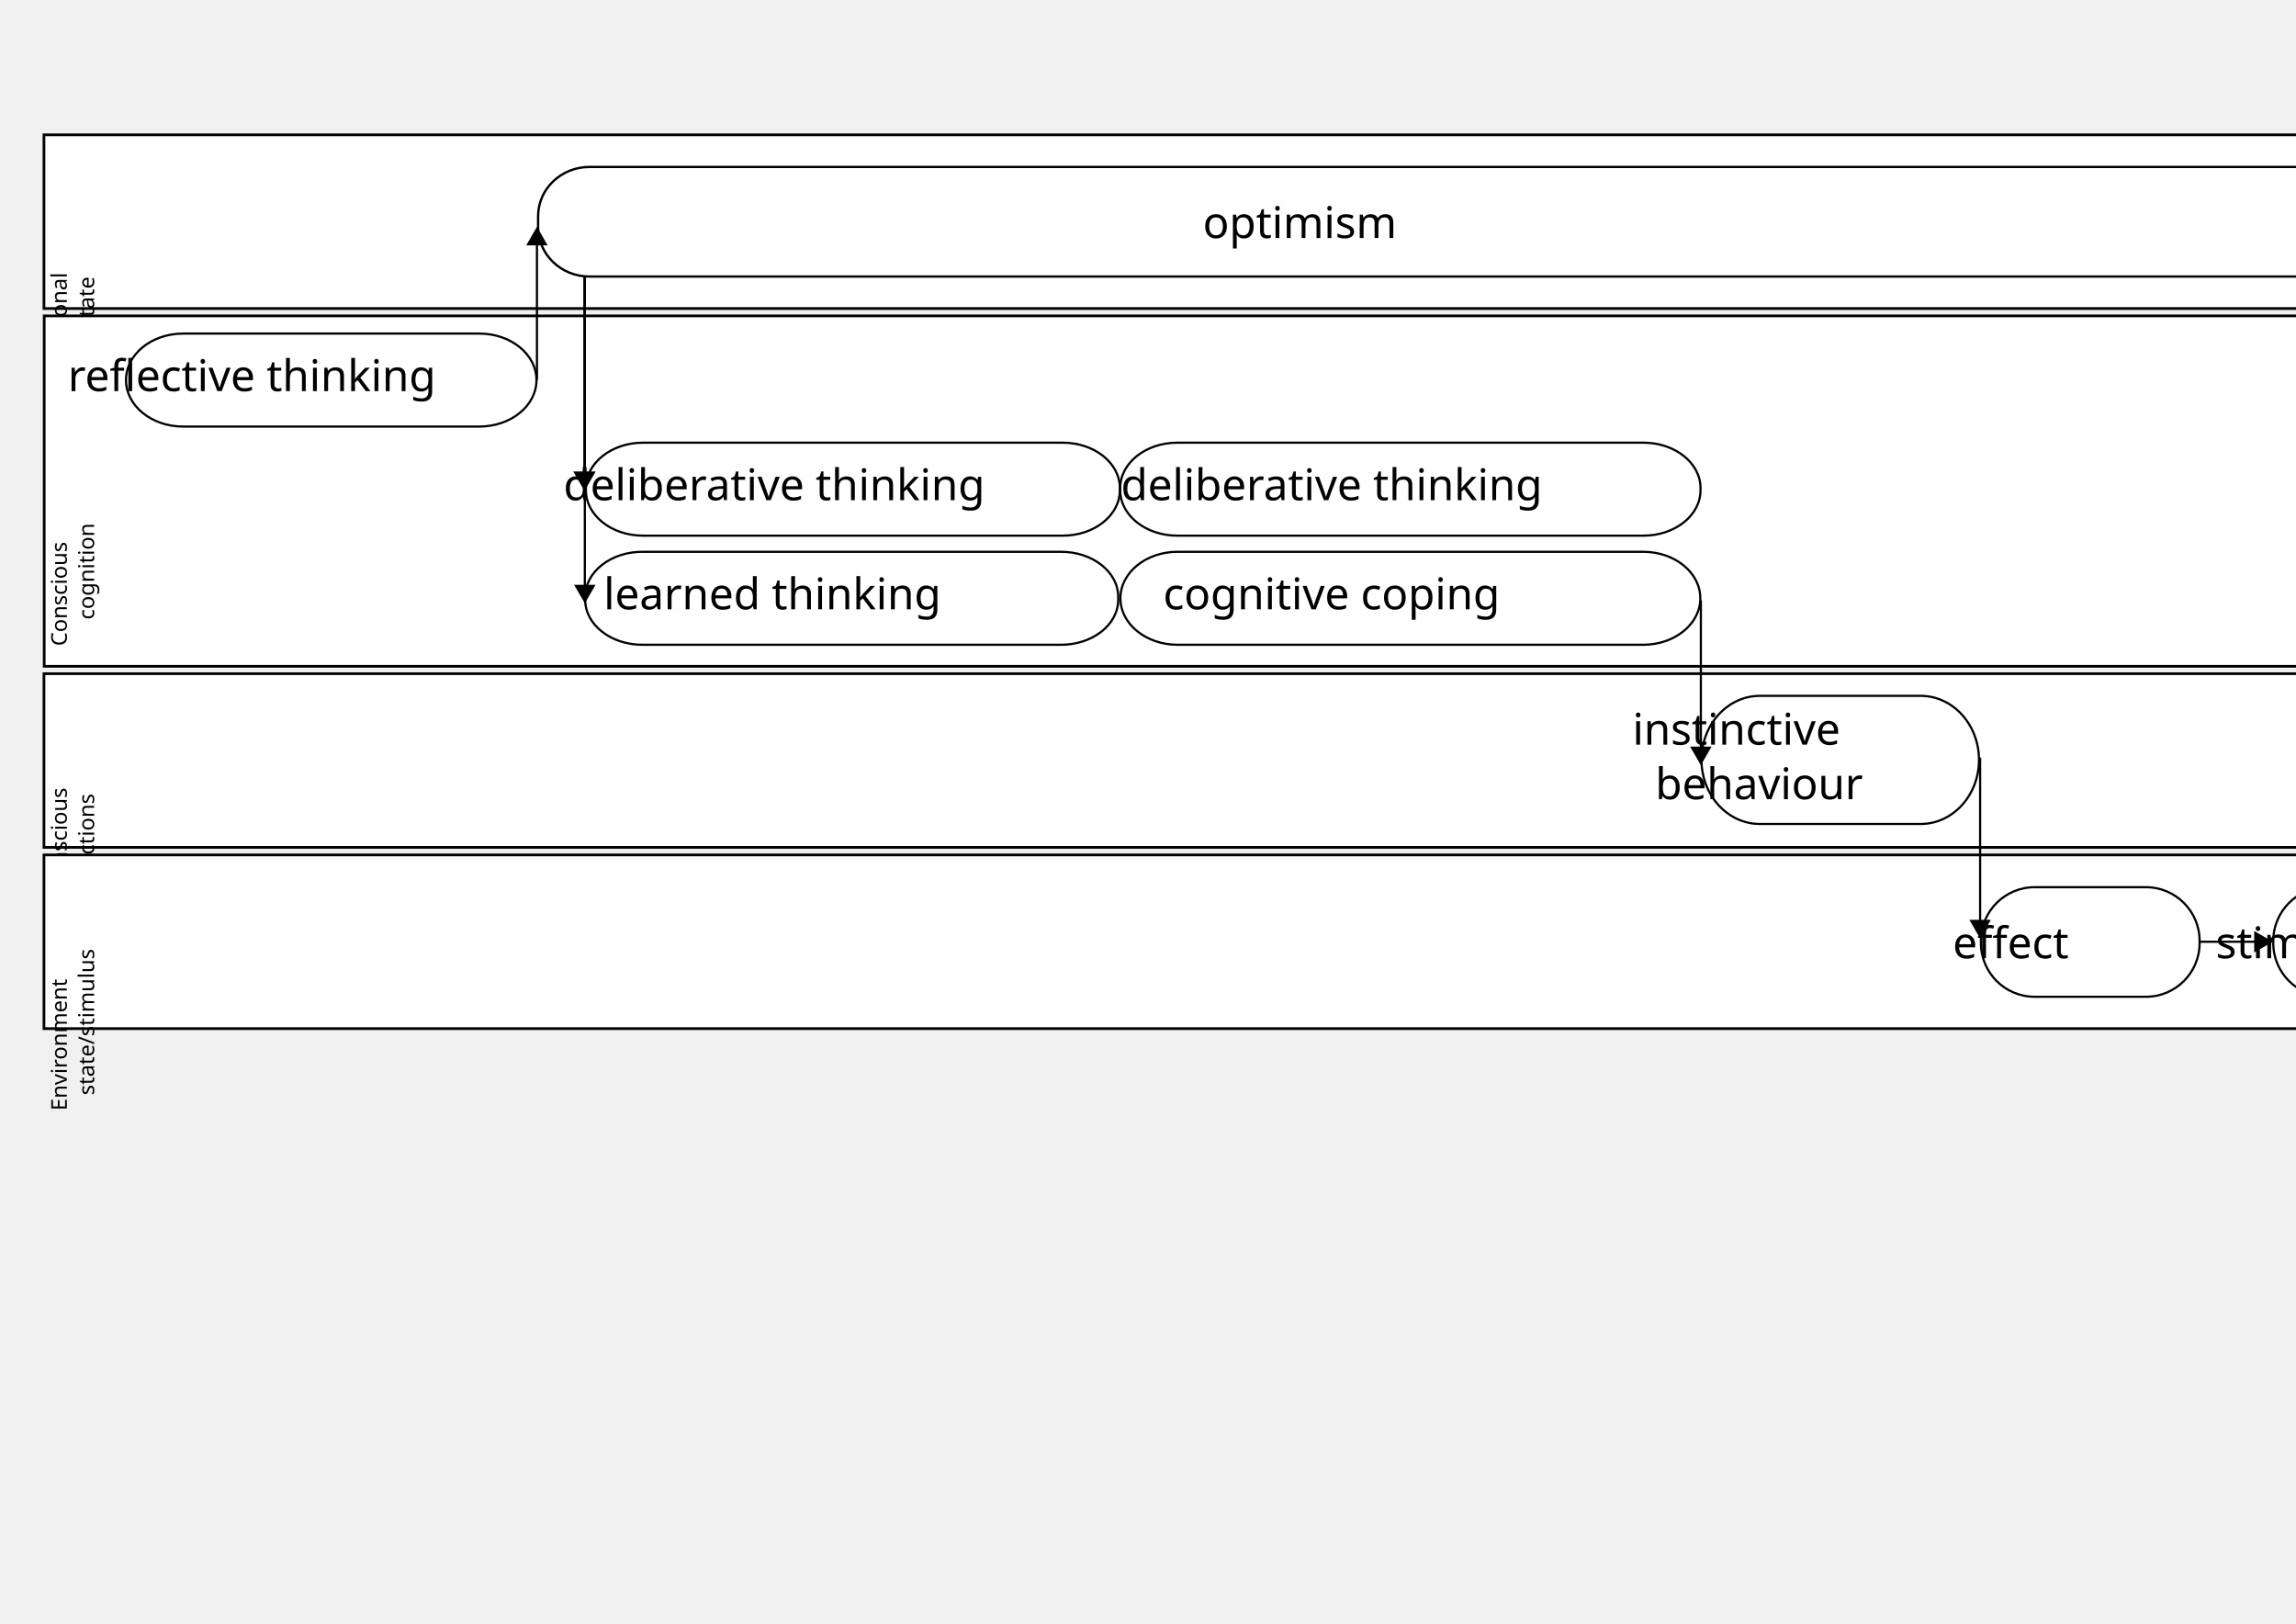
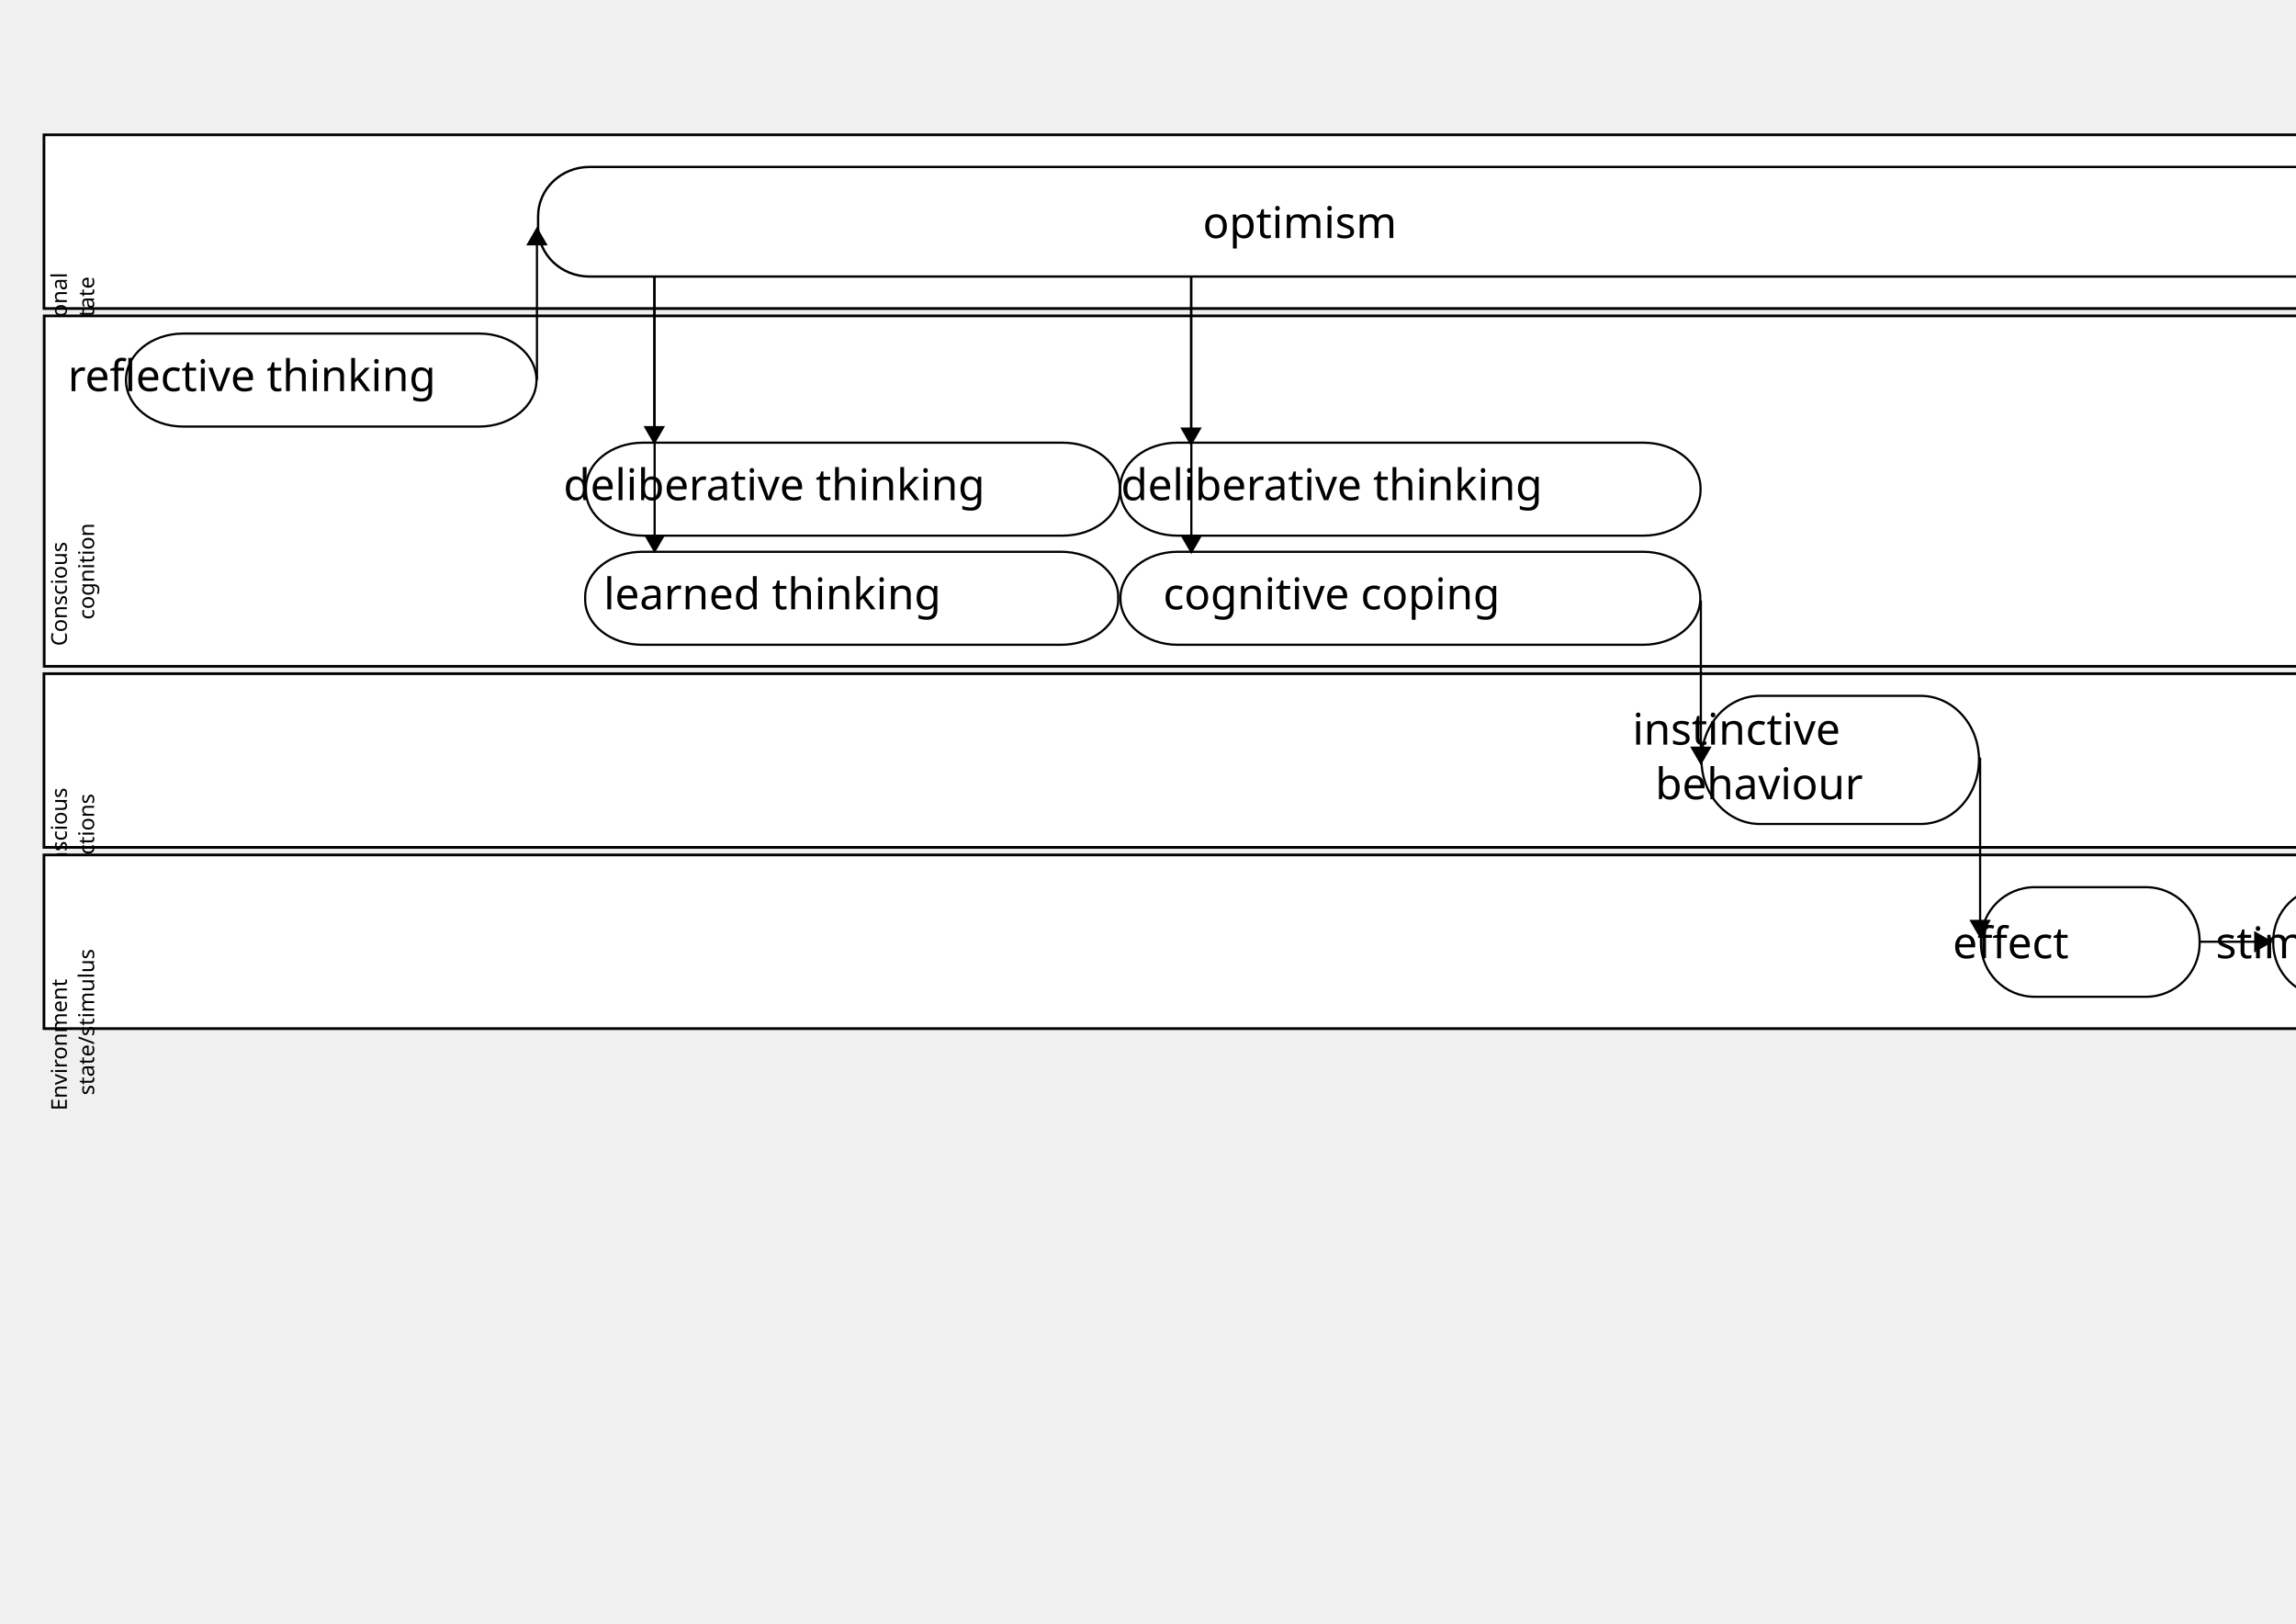
<svg xmlns="http://www.w3.org/2000/svg" xmlns:ns1="http://www.openswatchbook.org/uri/2009/osb" width="1052.362" height="744.094" id="svg2" version="1.1">
  <defs id="defs4">
    <marker orient="auto" refY="0.0" refX="0.0" id="DotL" style="overflow:visible">
      <path id="path5061" d="M -2.5,-1.0 C -2.5,1.76 -4.74,4.0 -7.5,4.0 C -10.26,4.0 -12.5,1.76 -12.5,-1.0 C -12.5,-3.76 -10.26,-6.0 -7.5,-6.0 C -4.74,-6.0 -2.5,-3.76 -2.5,-1.0 z " style="fill-rule:evenodd;stroke:#000000;stroke-width:1.0pt" transform="scale(0.8) translate(7.4, 1)" />
    </marker>
    <marker orient="auto" refY="0.0" refX="0.0" id="TriangleInL" style="overflow:visible">
      <path id="path5133" d="M 5.77,0.0 L -2.88,5.0 L -2.88,-5.0 L 5.77,0.0 z " style="fill-rule:evenodd;stroke:#000000;stroke-width:1.0pt" transform="scale(-0.8)" />
    </marker>
    <marker orient="auto" refY="0.0" refX="0.0" id="TriangleOutL" style="overflow:visible">
      <path id="path4968" d="M 5.77,0.0 L -2.88,5.0 L -2.88,-5.0 L 5.77,0.0 z " style="fill-rule:evenodd;stroke:#000000;stroke-width:1.0pt" transform="scale(0.8)" />
    </marker>
    <marker orient="auto" refY="0.0" refX="0.0" id="Arrow2Mstart" style="overflow:visible">
      <path id="path4725" style="fill-rule:evenodd;stroke-width:0.625;stroke-linejoin:round" d="M 8.719,4.034 L -2.207,0.016 L 8.719,-4.002 C 6.973,-1.63 6.983,1.616 8.719,4.034 z " transform="scale(0.6) translate(0,0)" />
    </marker>
    <linearGradient id="linearGradient3918" ns1:paint="solid">
      <stop style="stop-color:#000000;stop-opacity:1;" offset="0" id="stop3920" />
    </linearGradient>
    <marker orient="auto" refY="0" refX="0" id="Arrow2Mend" style="overflow:visible">
      <path id="path3924" style="fill-rule:evenodd;stroke-width:0.625;stroke-linejoin:round" d="M 8.719,4.034 -2.207,0.016 8.719,-4.002 c -1.745,2.372 -1.735,5.617 -6e-7,8.035 z" transform="scale(-0.6,-0.6)" />
    </marker>
    <marker orient="auto" refY="0" refX="0" id="Arrow1Lend" style="overflow:visible">
      <path id="path3900" d="M 0,0 5,-5 -12.5,0 5,5 0,0 z" style="fill-rule:evenodd;stroke:#000000;stroke-width:1pt" transform="matrix(-0.8,0,0,-0.8,-10,0)" />
    </marker>
    <marker orient="auto" refY="0" refX="0" id="Arrow2Mend-1" style="overflow:visible">
      <path id="path3924-7" style="fill-rule:evenodd;stroke-width:0.625;stroke-linejoin:round" d="M 8.719,4.034 -2.207,0.016 8.719,-4.002 c -1.745,2.372 -1.735,5.617 -6e-7,8.035 z" transform="scale(-0.6,-0.6)" />
    </marker>
    <marker orient="auto" refY="0" refX="0" id="Arrow2Mend-5" style="overflow:visible">
      <path id="path3924-2" style="fill-rule:evenodd;stroke-width:0.625;stroke-linejoin:round" d="M 8.719,4.034 -2.207,0.016 8.719,-4.002 c -1.745,2.372 -1.735,5.617 -6e-7,8.035 z" transform="scale(-0.6,-0.6)" />
    </marker>
  </defs>
  <g transform="translate(0,-308.2677)" style="display:inline" id="g3131">
    <g id="g4045" transform="translate(0,0.9368543)">
      <rect y="616.056" x="20.15" height="79.594" width="1159.861" id="rect3181" style="fill:#ffffff;fill-opacity:1;stroke:#000000;stroke-width:1.24;stroke-miterlimit:4;stroke-opacity:1;stroke-dasharray:none" />
      <text transform="matrix(0,-1,1,0,0,0)" id="text4002" y="30.637" x="-656.234" style="font-size:40px;font-style:normal;font-weight:normal;line-height:125%;letter-spacing:0px;word-spacing:0px;fill:#000000;fill-opacity:1;stroke:none;font-family:Sans" xml:space="preserve">
        <tspan style="font-size:10px;text-align:center;text-anchor:middle" y="30.637" x="-654.847" id="tspan4004">Non-conscious </tspan>
        <tspan id="tspan4006" style="font-size:10px;text-align:center;text-anchor:middle" y="43.137" x="-656.234">reactions</tspan>
      </text>
    </g>
    <g id="g4092" transform="translate(0,84.00001)">
      <rect style="fill:#ffffff;fill-opacity:1;stroke:#000000;stroke-width:1.24;stroke-miterlimit:4;stroke-opacity:1;stroke-dasharray:none" id="rect4094" width="1159.861" height="79.594" x="20.15" y="616.056" />
      <text xml:space="preserve" style="font-size:40px;font-style:normal;font-weight:normal;line-height:125%;letter-spacing:0px;word-spacing:0px;fill:#000000;fill-opacity:1;stroke:none;font-family:Sans" x="-656.234" y="30.637" id="text4096" transform="matrix(0,-1,1,0,0,0)">
        <tspan x="-656.234" y="30.637" style="font-size:10px;text-align:center;text-anchor:middle" id="tspan4100">Environment</tspan>
        <tspan x="-656.234" y="43.137" style="font-size:10px;text-align:center;text-anchor:middle" id="tspan4118">state/stimulus</tspan>
      </text>
    </g>
    <g id="g3139">
      <rect style="fill:#ffffff;fill-opacity:1;stroke:#000000;stroke-width:1.239;stroke-miterlimit:4;stroke-opacity:1;stroke-dasharray:none" id="rect4104" width="1159.861" height="79.594" x="20.15" y="370.056" />
      <text xml:space="preserve" style="font-size:40px;font-style:normal;font-weight:normal;line-height:125%;letter-spacing:0px;word-spacing:0px;fill:#000000;fill-opacity:1;stroke:none;font-family:Sans" x="-410.234" y="30.637" id="text4106" transform="matrix(0,-1,1,0,0,0)">
        <tspan x="-408.847" y="30.637" style="font-size:10px;text-align:center;text-anchor:middle" id="tspan4110">Emotional </tspan>
        <tspan x="-410.234" y="43.137" style="font-size:10px;text-align:center;text-anchor:middle" id="tspan4114">state</tspan>
      </text>
    </g>
    <g id="g3145">
      <rect style="fill:#ffffff;fill-opacity:1;stroke:#000000;stroke-width:1.241;stroke-miterlimit:4;stroke-opacity:1;stroke-dasharray:none" id="rect3135" width="1159.756" height="160.581" x="20.255" y="453.031" />
      <text transform="matrix(0,-1,1,0,0,0)" id="text3126" y="30.637" x="-533.717" style="font-size:40px;font-style:normal;font-weight:normal;line-height:125%;letter-spacing:0px;word-spacing:0px;fill:#000000;fill-opacity:1;stroke:none;font-family:Sans" xml:space="preserve">
        <tspan id="tspan3128" style="font-size:10px;text-align:center;text-anchor:middle" y="30.637" x="-532.33">Conscious </tspan>
        <tspan id="tspan3130" style="font-size:10px;text-align:center;text-anchor:middle" y="43.137" x="-533.717">cognition</tspan>
      </text>
    </g>
  </g>
  <g id="layer3" style="display:inline">
    <text xml:space="preserve" style="font-size:40px;font-style:normal;font-weight:normal;line-height:125%;letter-spacing:0px;word-spacing:0px;fill:#000000;fill-opacity:1;stroke:none;font-family:Sans" x="228.457" y="98.112" id="text3964">
      <tspan id="tspan3966" x="228.457" y="98.112" />
    </text>
    <g id="g3972" transform="translate(55.64854,-0.4547321)">
      <rect ry="22.578" y="76.965" x="190.987" height="50.221" width="895.779" id="rect3162" style="fill:none;stroke:#000000;stroke-width:1.063;stroke-miterlimit:4;stroke-opacity:1;stroke-dasharray:none" rx="23.519" />
      <text id="text3968" y="109.531" x="576.523" style="font-size:40px;font-style:normal;font-weight:normal;line-height:125%;letter-spacing:0px;word-spacing:0px;fill:#000000;fill-opacity:1;stroke:none;font-family:Sans" xml:space="preserve">
        <tspan style="font-size:20px;text-align:center;text-anchor:middle" y="109.531" x="576.523" id="tspan3970">optimism</tspan>
      </text>
    </g>
    <g id="g4685" transform="translate(0,4)">
      <rect rx="26.175" style="fill:none;stroke:#000000;stroke-width:1;stroke-miterlimit:4;stroke-opacity:1;stroke-dasharray:none" id="rect4023" width="244.3" height="42.612" x="268.22" y="248.867" ry="20.613" />
      <text id="text3977" y="275.231" x="390.404" style="font-size:40px;font-style:normal;font-weight:normal;line-height:125%;letter-spacing:0px;word-spacing:0px;fill:#000000;fill-opacity:1;stroke:none;font-family:Sans" xml:space="preserve">
        <tspan y="275.231" x="390.404" style="font-size:20px;text-align:center;text-anchor:middle" id="tspan4040">learned thinking</tspan>
      </text>
    </g>
    <g id="g4690" transform="translate(-120,-45.99999)">
      <rect ry="20.8" y="248.867" x="388.556" height="42.612" width="244.727" id="rect4655" style="fill:none;stroke:#000000;stroke-width:1;stroke-miterlimit:4;stroke-opacity:1;stroke-dasharray:none" rx="26.175" />
      <text xml:space="preserve" style="font-size:40px;font-style:normal;font-weight:normal;line-height:125%;letter-spacing:0px;word-spacing:0px;fill:#000000;fill-opacity:1;stroke:none;font-family:Sans" x="511.252" y="275.231" id="text4657">
        <tspan id="tspan4659" style="font-size:20px;text-align:center;text-anchor:middle" x="511.252" y="275.231">deliberative thinking</tspan>
      </text>
    </g>
    <g transform="translate(-310.9351,-96)" id="g4701">
      <rect rx="26.175" style="fill:none;stroke:#000000;stroke-width:1;stroke-miterlimit:4;stroke-opacity:1;stroke-dasharray:none" id="rect4703" width="188.142" height="42.612" x="368.682" y="248.867" ry="21.306" />
      <text id="text4705" y="275.231" x="462.778" style="font-size:40px;font-style:normal;font-weight:normal;line-height:125%;letter-spacing:0px;word-spacing:0px;fill:#000000;fill-opacity:1;stroke:none;font-family:Sans" xml:space="preserve">
        <tspan y="275.231" x="462.778" style="font-size:20px;text-align:center;text-anchor:middle" id="tspan4707">reflective thinking</tspan>
      </text>
    </g>
    <g id="g4748" transform="translate(561.5885,-4)">
      <rect ry="29.362" y="322.881" x="218.282" height="58.724" width="127.19" id="rect4750" style="fill:none;stroke:#000000;stroke-width:1;stroke-miterlimit:4;stroke-opacity:1;stroke-dasharray:none" rx="26.777" />
      <text id="text4752" y="345.26" x="281.096" style="font-size:40px;font-style:normal;font-weight:normal;line-height:125%;letter-spacing:0px;word-spacing:0px;fill:#000000;fill-opacity:1;stroke:none;font-family:Sans" xml:space="preserve">
        <tspan style="font-size:20px;text-align:center;text-anchor:middle" y="345.26" x="281.096" id="tspan4756">instinctive</tspan>
        <tspan style="font-size:20px;text-align:center;text-anchor:middle" y="370.26" x="281.096" id="tspan4760">behaviour</tspan>
      </text>
    </g>
    <g transform="translate(984.6459,0)" id="g4774">
      <rect style="fill:none;stroke:#000000;stroke-width:1;stroke-miterlimit:4;stroke-opacity:1;stroke-dasharray:none" id="rect4776" width="100.237" height="50.221" x="57.3" y="406.572" ry="24.618" rx="24.618" />
      <text id="text4778" y="439.139" x="107.37" style="font-size:40px;font-style:normal;font-weight:normal;line-height:125%;letter-spacing:0px;word-spacing:0px;fill:#000000;fill-opacity:1;stroke:none;font-family:Sans" xml:space="preserve">
        <tspan style="font-size:20px;text-align:center;text-anchor:middle" y="439.139" x="107.37" id="tspan4780">stimulus</tspan>
      </text>
    </g>
    <g id="g4790" transform="translate(850.6459,0)">
      <rect rx="24.618" ry="24.618" y="406.572" x="57.3" height="50.221" width="100.237" id="rect4792" style="fill:none;stroke:#000000;stroke-width:1;stroke-miterlimit:4;stroke-opacity:1;stroke-dasharray:none" />
      <text xml:space="preserve" style="font-size:40px;font-style:normal;font-weight:normal;line-height:125%;letter-spacing:0px;word-spacing:0px;fill:#000000;fill-opacity:1;stroke:none;font-family:Sans" x="107.37" y="439.139" id="text4794">
        <tspan id="tspan4796" x="107.37" y="439.139" style="font-size:20px;text-align:center;text-anchor:middle">effect</tspan>
      </text>
    </g>
    <g transform="translate(161.4934,4)" id="g4376">
      <rect ry="21.306" y="248.867" x="352.046" height="42.612" width="265.794" id="rect4378" style="fill:none;stroke:#000000;stroke-width:1;stroke-miterlimit:4;stroke-opacity:1;stroke-dasharray:none" rx="26.175" />
      <text xml:space="preserve" style="font-size:40px;font-style:normal;font-weight:normal;line-height:125%;letter-spacing:0px;word-spacing:0px;fill:#000000;fill-opacity:1;stroke:none;font-family:Sans" x="485.226" y="275.231" id="text4380">
        <tspan id="tspan4382" style="font-size:20px;text-align:center;text-anchor:middle" x="485.226" y="275.231">cognitive coping</tspan>
      </text>
    </g>
    <g transform="translate(124.8908,-45.99999)" id="g4390">
      <rect rx="26.175" style="fill:none;stroke:#000000;stroke-width:1;stroke-miterlimit:4;stroke-opacity:1;stroke-dasharray:none" id="rect4392" width="265.979" height="42.612" x="388.556" y="248.867" ry="20.8" />
      <text id="text4394" y="275.231" x="521.878" style="font-size:40px;font-style:normal;font-weight:normal;line-height:125%;letter-spacing:0px;word-spacing:0px;fill:#000000;fill-opacity:1;stroke:none;font-family:Sans" xml:space="preserve">
        <tspan y="275.231" x="521.878" style="font-size:20px;text-align:center;text-anchor:middle" id="tspan4396">deliberative thinking</tspan>
      </text>
    </g>
  </g>
  <g id="layer1" style="display:inline">
-     <path style="fill:none;stroke:#000000;stroke-width:1;stroke-linecap:butt;stroke-linejoin:miter;stroke-miterlimit:4;stroke-opacity:1;stroke-dasharray:none;marker-start:url(#TriangleInL);marker-end:none;display:inline" d="m 268.049,270.825 0,-144.317" id="path4728" />
+     <path style="fill:none;stroke:#000000;stroke-width:1;stroke-linecap:butt;stroke-linejoin:miter;stroke-miterlimit:4;stroke-opacity:1;stroke-dasharray:none;marker-start:url(#TriangleInL);marker-end:none;display:inline" d="m 300.05,247.851 0,-121.399" id="path4728" />
    <path style="fill:none;stroke:#000000;stroke-width:1;stroke-linecap:butt;stroke-linejoin:miter;stroke-miterlimit:4;stroke-opacity:1;stroke-dasharray:none;marker-start:url(#TriangleInL);marker-end:none;display:inline" d="m 907.581,424.376 0,-77.206" id="path6044" />
    <path id="path6046" d="m 1036.041,431.572 -27.52,0" style="fill:none;stroke:#000000;stroke-width:1;stroke-linecap:butt;stroke-linejoin:miter;stroke-miterlimit:4;stroke-opacity:1;stroke-dasharray:none;marker-start:url(#TriangleInL);marker-end:none;display:inline" />
-     <path id="path3983" d="m 267.892,219.034 0,-92.617" style="fill:none;stroke:#000000;stroke-width:1.045;stroke-linecap:butt;stroke-linejoin:miter;stroke-miterlimit:4;stroke-opacity:1;stroke-dasharray:none;marker-start:url(#TriangleInL);marker-end:none;display:inline" />
+     <path id="path3983" d="m 299.892,198.104 0,-71.747" style="fill:none;stroke:#000000;stroke-width:1;stroke-linecap:butt;stroke-linejoin:miter;stroke-miterlimit:4;stroke-opacity:1;stroke-dasharray:none;marker-start:url(#TriangleInL);marker-end:none;display:inline" />
    <path id="path3130" d="m 246.111,174.175 0,-64.551" style="fill:none;stroke:#000000;stroke-width:1;stroke-linecap:butt;stroke-linejoin:miter;stroke-miterlimit:4;stroke-opacity:1;stroke-dasharray:none;marker-end:url(#TriangleOutL);display:inline" />
    <path id="path4386" d="m 779.581,344.987 0,-69.84" style="fill:none;stroke:#000000;stroke-width:1;stroke-linecap:butt;stroke-linejoin:miter;stroke-miterlimit:4;stroke-opacity:1;stroke-dasharray:none;marker-start:url(#TriangleInL);marker-end:none;display:inline" />
+     <path id="path3075" d="m 546.05,248.247 0,-121.794" style="fill:none;stroke:#000000;stroke-width:1;stroke-linecap:butt;stroke-linejoin:miter;stroke-miterlimit:4;stroke-opacity:1;stroke-dasharray:none;marker-start:url(#TriangleInL);marker-end:none;display:inline" />
+     <path style="fill:none;stroke:#000000;stroke-width:1;stroke-linecap:butt;stroke-linejoin:miter;stroke-miterlimit:4;stroke-opacity:1;stroke-dasharray:none;marker-start:url(#TriangleInL);marker-end:none;display:inline" d="m 545.892,198.744 0,-72.385" id="path3077" />
  </g>
</svg>
